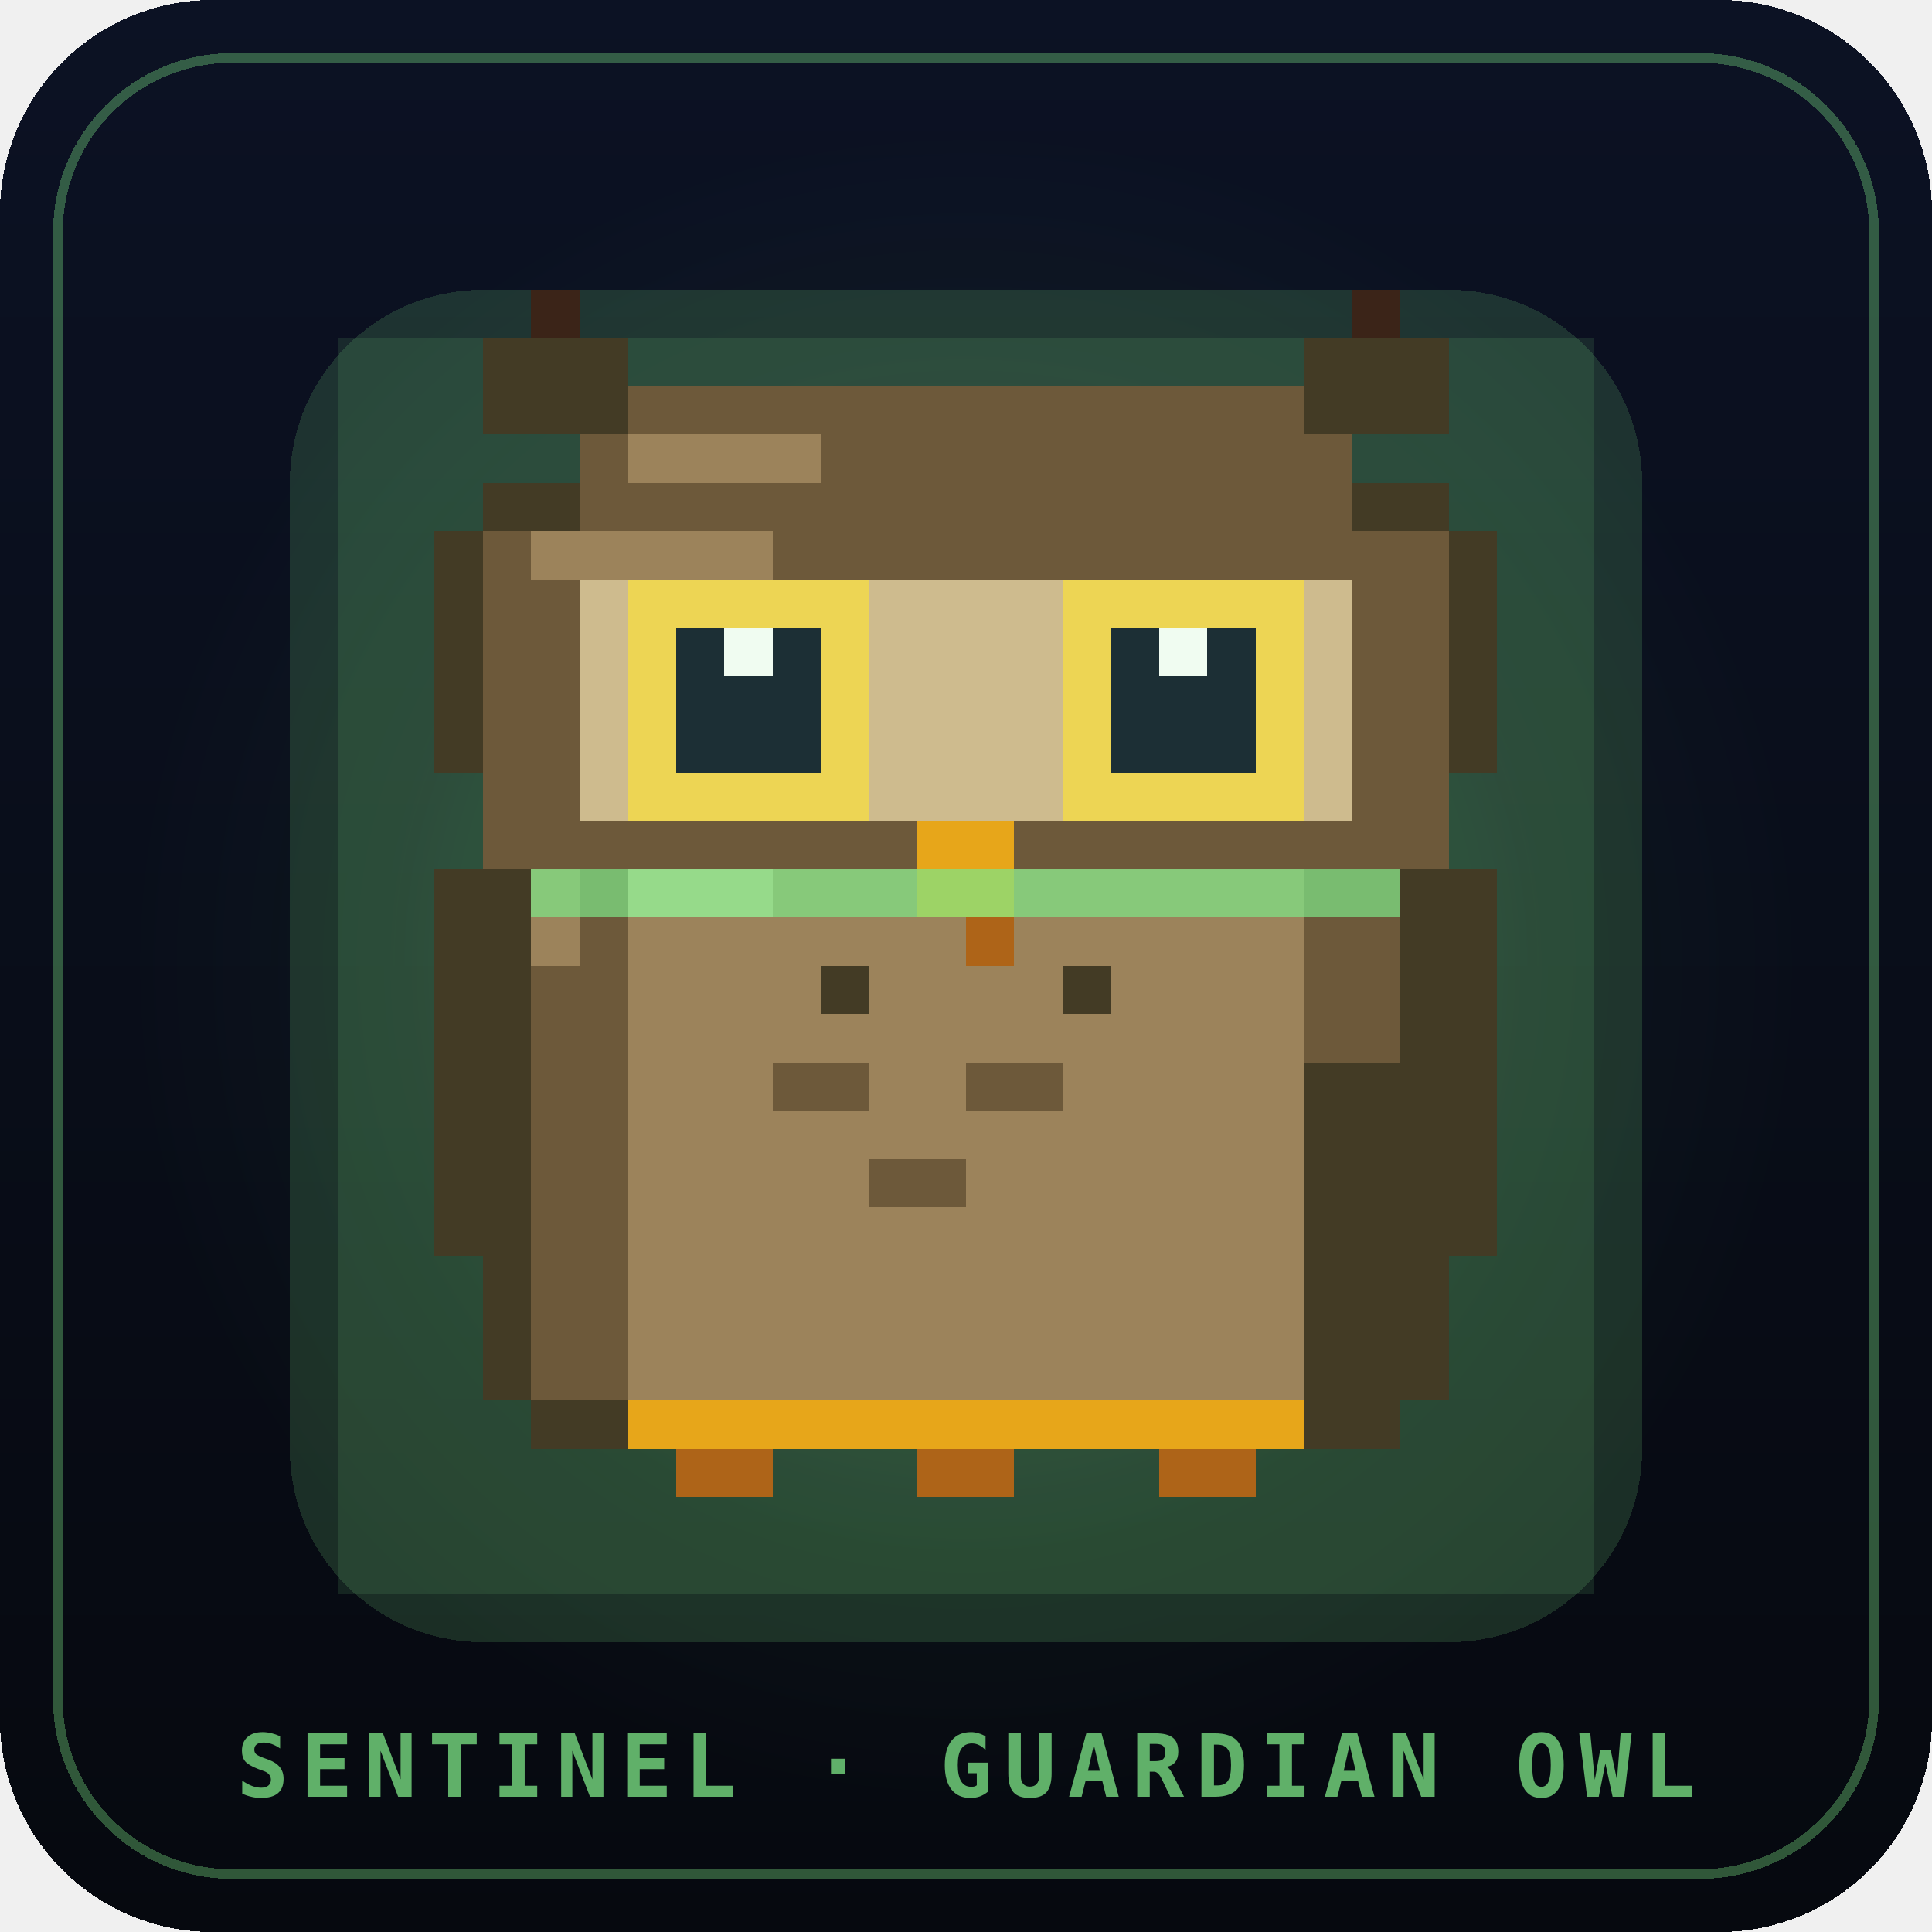
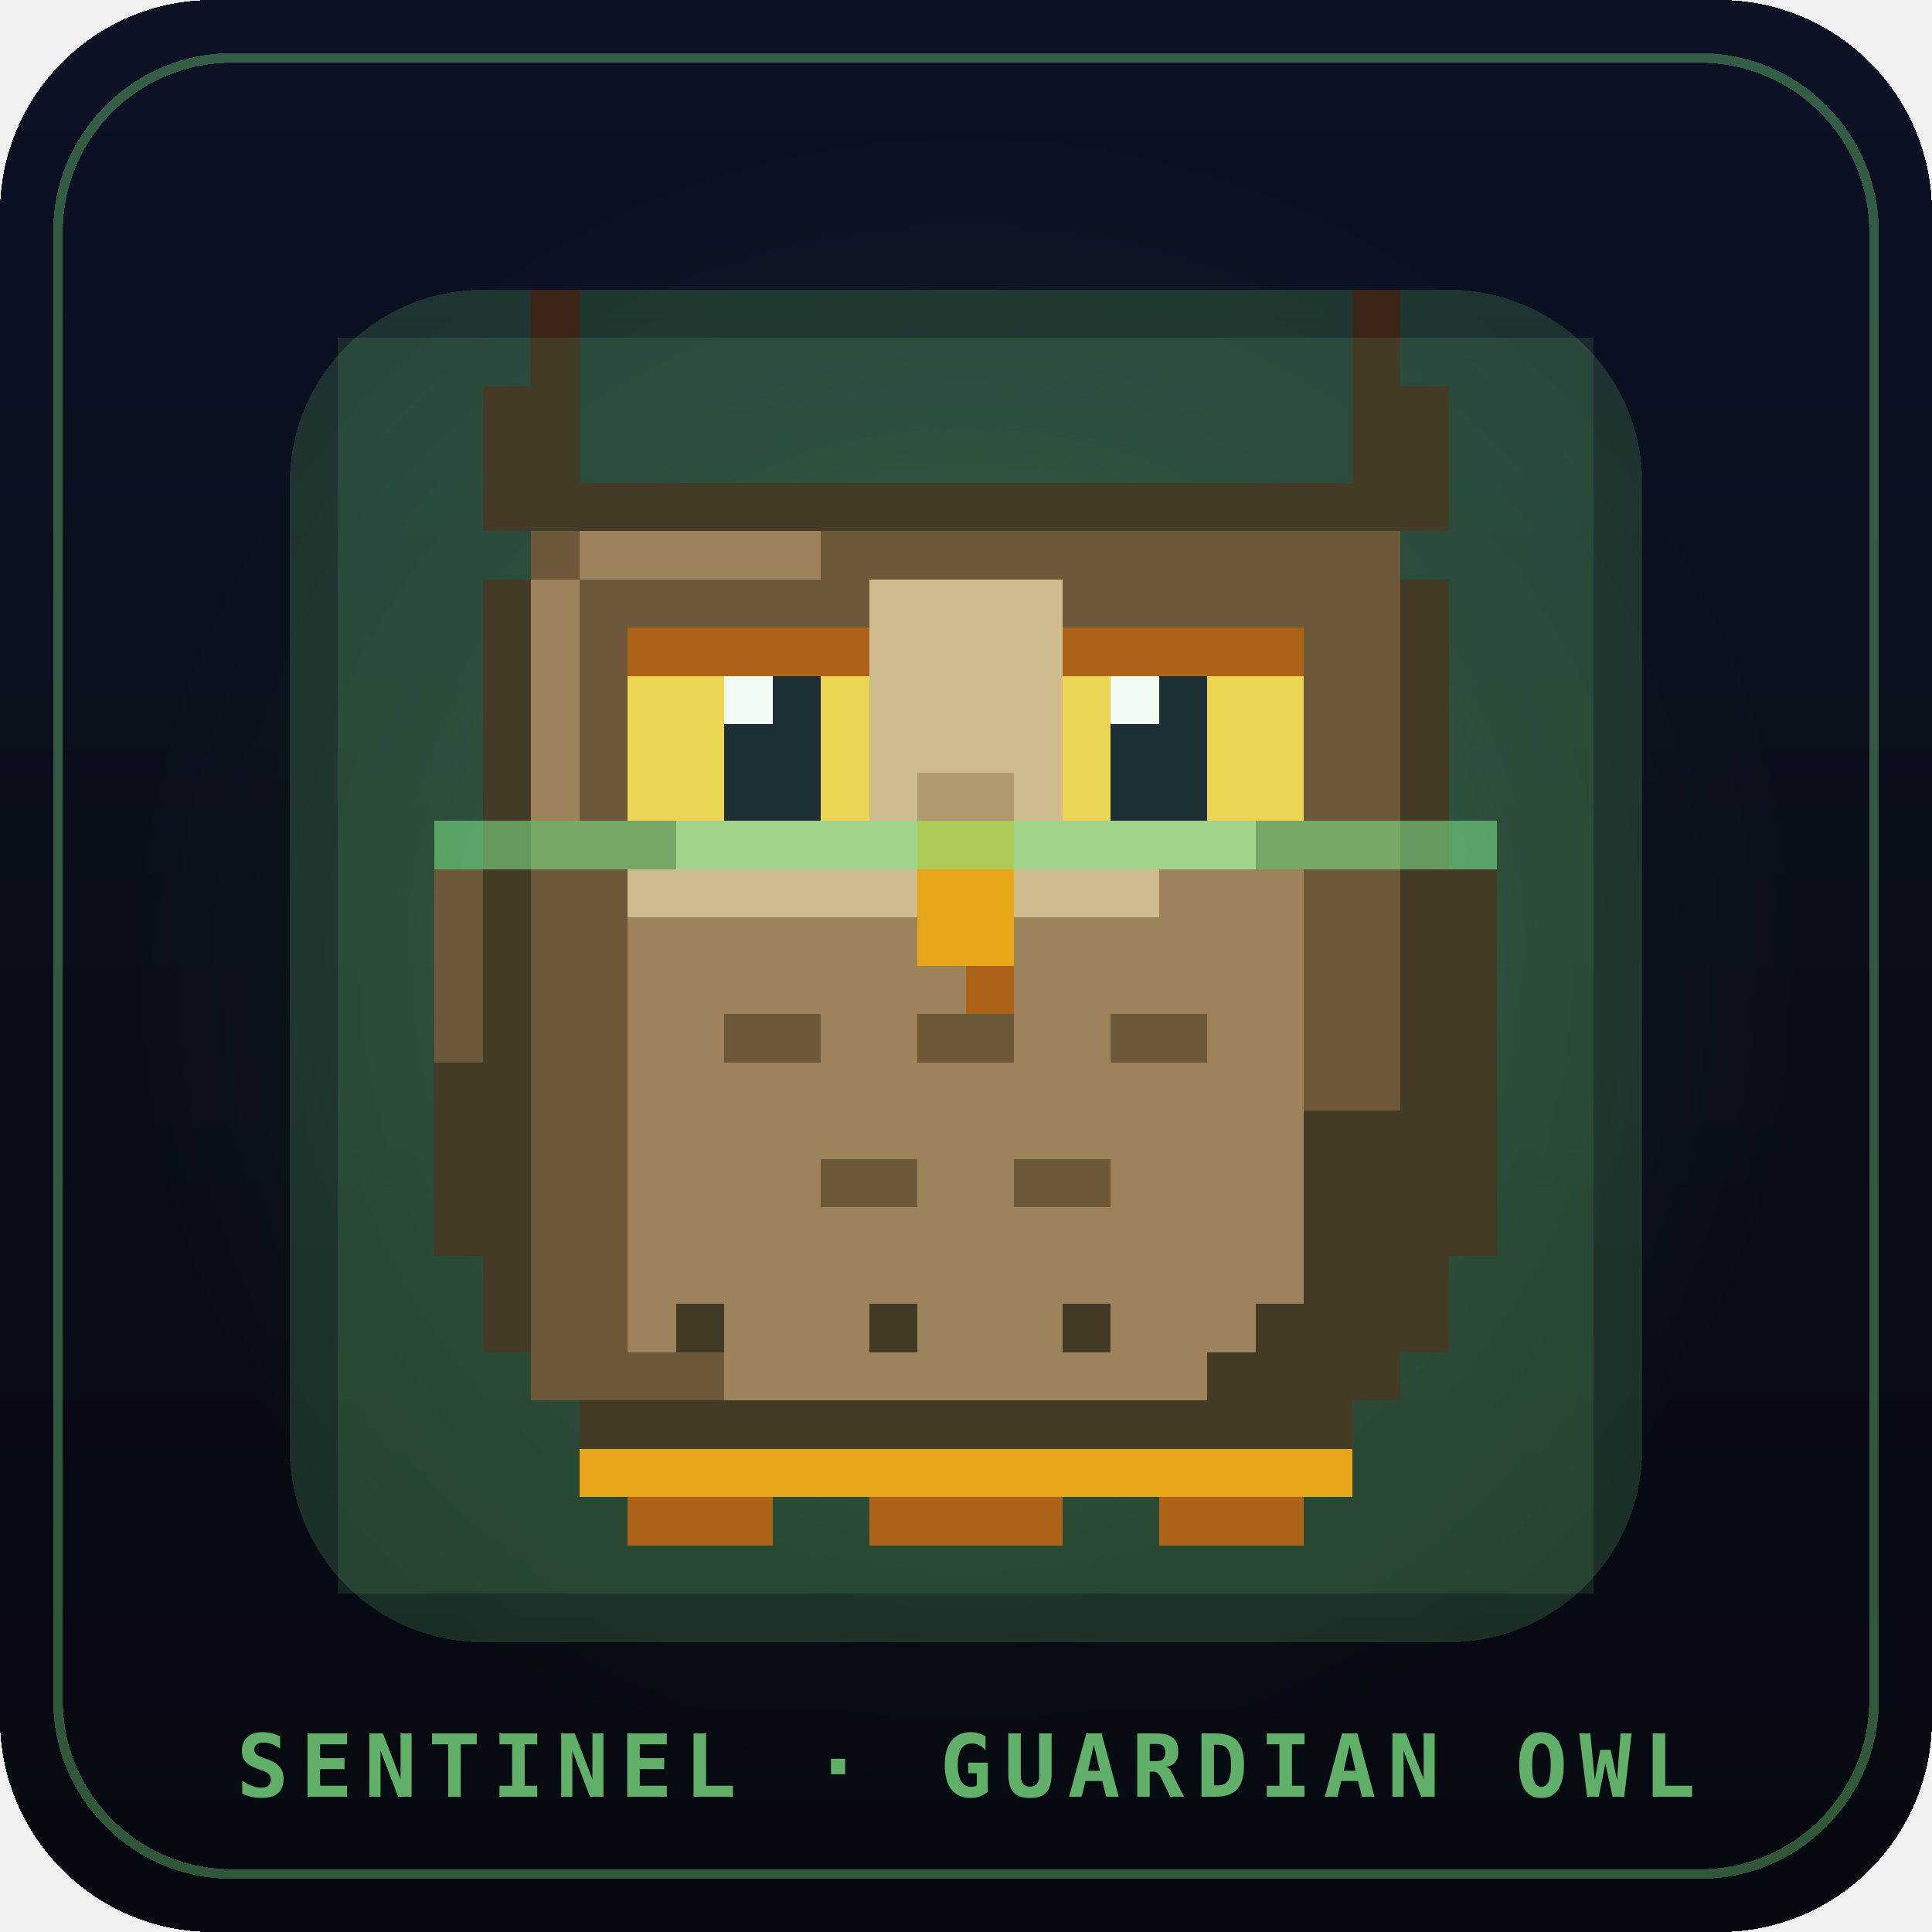
<svg xmlns="http://www.w3.org/2000/svg" viewBox="0 0 200 200" width="200" height="200" shape-rendering="crispEdges" role="img" aria-label="SENTINEL · Guardian Owl mascot">
  <defs>
    <linearGradient id="bg" x1="0" y1="0" x2="0" y2="1">
      <stop offset="0%" stop-color="#0c1224" />
      <stop offset="100%" stop-color="#06090f" />
    </linearGradient>
    <radialGradient id="halo" cx="50%" cy="50%" r="50%">
      <stop offset="0%" stop-color="#7ee787" stop-opacity=".25" />
      <stop offset="70%" stop-color="#7ee787" stop-opacity=".03" />
      <stop offset="100%" stop-color="#7ee787" stop-opacity="0" />
    </radialGradient>
  </defs>
  <rect width="200" height="200" rx="22" fill="url(#bg)" />
  <rect x="6" y="6" width="188" height="188" rx="18" fill="none" stroke="#7ee787" stroke-opacity=".35" />
  <circle cx="100" cy="100" r="86" fill="url(#halo)" />
  <g transform="translate(20,20) scale(5)" style="color:#7ee787">
    <rect class="halo" x="2" y="2" width="28" height="28" fill="currentColor" opacity="0.165" rx="4" />
    <g class="mascot-body">
-       <rect x="7" y="25" width="18" height="1" fill="#3b2418" class="r-body-outline" />
-       <rect x="6" y="11" width="1" height="14" fill="#3b2418" class="r-body-outline" />
-       <rect x="25" y="11" width="1" height="14" fill="#3b2418" class="r-body-outline" />
-       <rect x="6" y="6" width="20" height="1" fill="#3b2418" class="r-body-outline" />
-       <rect x="5" y="7" width="1" height="5" fill="#3b2418" class="r-body-outline" />
-       <rect x="26" y="7" width="1" height="5" fill="#3b2418" class="r-body-outline" />
-       <rect x="7" y="11" width="18" height="14" fill="#6b4630" class="r-body" />
-       <rect x="7" y="11" width="4" height="1" fill="#a07655" class="r-body-hi" />
-       <rect x="7" y="12" width="1" height="4" fill="#a07655" class="r-body-hi" />
-       <rect x="22" y="18" width="3" height="7" fill="#3b2418" class="r-body-sh" />
-       <rect x="9" y="14" width="14" height="11" fill="#a07655" class="r-chest" />
-       <rect x="9" y="14" width="3" height="1" fill="#d9b58f" class="r-chest-hi" />
-       <rect x="12" y="18" width="2" height="1" fill="#6b4630" class="r-feather" />
-       <rect x="16" y="18" width="2" height="1" fill="#6b4630" class="r-feather" />
-       <rect x="14" y="20" width="2" height="1" fill="#6b4630" class="r-feather" />
-       <rect x="6" y="7" width="20" height="7" fill="#6b4630" class="r-head" />
-       <rect x="8" y="5" width="16" height="2" fill="#6b4630" class="r-head" />
-       <rect x="9" y="4" width="14" height="1" fill="#6b4630" class="r-head" />
-       <rect x="7" y="7" width="5" height="1" fill="#a07655" class="r-head-hi" />
-       <rect x="9" y="5" width="4" height="1" fill="#a07655" class="r-head-hi" />
-       <rect x="6" y="3" width="3" height="2" fill="#3b2418" class="r-tuft" />
-       <rect x="7" y="2" width="1" height="1" fill="#3b2418" class="r-tuft" />
-       <rect x="23" y="3" width="3" height="2" fill="#3b2418" class="r-tuft" />
-       <rect x="24" y="2" width="1" height="1" fill="#3b2418" class="r-tuft" />
-       <rect x="8" y="8" width="16" height="5" fill="#d9b58f" class="r-face" />
-       <rect x="9" y="8" width="5" height="5" fill="#fcd34d" class="r-eye-bg" />
-       <rect x="18" y="8" width="5" height="5" fill="#fcd34d" class="r-eye-bg" />
-       <rect x="10" y="9" width="3" height="3" fill="#0f172a" class="r-eye-pupil" />
-       <rect x="19" y="9" width="3" height="3" fill="#0f172a" class="r-eye-pupil" />
-       <rect x="11" y="9" width="1" height="1" fill="#fff" class="r-eye-glint" />
-       <rect x="20" y="9" width="1" height="1" fill="#fff" class="r-eye-glint" />
+       <rect x="8" y="6" width="16" height="1" fill="#3b2418" class="r-body-outline" />
+       <rect x="7" y="7" width="1" height="1" fill="#3b2418" class="r-body-outline" />
+       <rect x="24" y="7" width="1" height="1" fill="#3b2418" class="r-body-outline" />
+       <rect x="6" y="8" width="1" height="16" fill="#3b2418" class="r-body-outline" />
+       <rect x="25" y="8" width="1" height="16" fill="#3b2418" class="r-body-outline" />
+       <rect x="7" y="24" width="1" height="1" fill="#3b2418" class="r-body-outline" />
+       <rect x="24" y="24" width="1" height="1" fill="#3b2418" class="r-body-outline" />
+       <rect x="8" y="25" width="16" height="1" fill="#3b2418" class="r-body-outline" />
+       <rect x="7" y="7" width="18" height="1" fill="#6b4630" class="r-body" />
+       <rect x="7" y="24" width="18" height="1" fill="#6b4630" class="r-body" />
+       <rect x="7" y="8" width="18" height="16" fill="#6b4630" class="r-body" />
+       <rect x="8" y="7" width="5" height="1" fill="#a07655" class="r-body-hi" />
+       <rect x="7" y="8" width="1" height="5" fill="#a07655" class="r-body-hi" />
+       <rect x="22" y="19" width="3" height="6" fill="#3b2418" class="r-body-sh" />
+       <rect x="19" y="24" width="5" height="1" fill="#3b2418" class="r-body-sh" />
+       <rect x="9" y="14" width="14" height="10" fill="#a07655" class="r-chest" />
+       <rect x="11" y="24" width="10" height="1" fill="#a07655" class="r-chest" />
+       <rect x="9" y="14" width="4" height="1" fill="#d9b58f" class="r-chest-hi" />
+       <rect x="11" y="17" width="2" height="1" fill="#6b4630" class="r-feather" />
+       <rect x="15" y="17" width="2" height="1" fill="#6b4630" class="r-feather" />
+       <rect x="19" y="17" width="2" height="1" fill="#6b4630" class="r-feather" />
+       <rect x="13" y="20" width="2" height="1" fill="#6b4630" class="r-feather" />
+       <rect x="17" y="20" width="2" height="1" fill="#6b4630" class="r-feather" />
+       <rect x="8" y="7" width="5" height="1" fill="#a07655" class="r-head-hi" />
+       <rect x="7" y="8" width="1" height="3" fill="#a07655" class="r-head-hi" />
+       <rect x="6" y="4" width="2" height="3" fill="#3b2418" class="r-tuft" />
+       <rect x="7" y="2" width="1" height="2" fill="#3b2418" class="r-tuft" />
+       <rect x="24" y="4" width="2" height="3" fill="#3b2418" class="r-tuft" />
+       <rect x="24" y="2" width="1" height="2" fill="#3b2418" class="r-tuft" />
+       <rect x="10" y="8" width="12" height="1" fill="#d9b58f" class="r-face" />
+       <rect x="9" y="9" width="14" height="4" fill="#d9b58f" class="r-face" />
+       <rect x="10" y="13" width="12" height="1" fill="#d9b58f" class="r-face" />
+       <rect x="12" y="14" width="8" height="1" fill="#d9b58f" class="r-face" />
+       <rect x="15" y="12" width="2" height="3" fill="#a07655" class="r-face-groove" opacity="0.6" />
+       <rect x="9" y="9" width="5" height="4" fill="#fcd34d" class="r-eye-bg" />
+       <rect x="18" y="9" width="5" height="4" fill="#fcd34d" class="r-eye-bg" />
+       <rect x="9" y="9" width="5" height="1" fill="#b45309" class="r-eye-rim" />
+       <rect x="18" y="9" width="5" height="1" fill="#b45309" class="r-eye-rim" />
+       <rect x="11" y="10" width="2" height="3" fill="#0f172a" class="r-eye-pupil" />
+       <rect x="19" y="10" width="2" height="3" fill="#0f172a" class="r-eye-pupil" />
+       <rect x="11" y="10" width="1" height="1" fill="#fff" class="r-eye-glint" />
+       <rect x="19" y="10" width="1" height="1" fill="#fff" class="r-eye-glint" />
+       <rect x="9" y="8" width="5" height="1" fill="#6b4630" class="r-eye-lid" />
+       <rect x="18" y="8" width="5" height="1" fill="#6b4630" class="r-eye-lid" />
      <rect x="15" y="13" width="2" height="2" fill="#f59e0b" class="r-beak" />
-       <rect x="16" y="15" width="1" height="1" fill="#b45309" class="r-beak" />
-       <rect x="9" y="25" width="14" height="1" fill="#f59e0b" class="r-talon" />
-       <rect x="10" y="26" width="2" height="1" fill="#b45309" class="r-talon" />
-       <rect x="15" y="26" width="2" height="1" fill="#b45309" class="r-talon" />
-       <rect x="20" y="26" width="2" height="1" fill="#b45309" class="r-talon" />
+       <rect x="15" y="15" width="2" height="1" fill="#f59e0b" class="r-beak" />
+       <rect x="16" y="16" width="1" height="1" fill="#b45309" class="r-beak" />
+       <rect x="8" y="26" width="16" height="1" fill="#f59e0b" class="r-talon" />
+       <rect x="9" y="27" width="3" height="1" fill="#b45309" class="r-talon" />
+       <rect x="14" y="27" width="4" height="1" fill="#b45309" class="r-talon" />
+       <rect x="20" y="27" width="3" height="1" fill="#b45309" class="r-talon" />
    </g>
    <g class="mascot-evo">
-       <rect x="6" y="14" width="20" height="1" fill="currentColor" class="r-scan" opacity="0.7" />
-       <rect x="13" y="16" width="1" height="1" fill="#3b2418" class="r-feather" />
-       <rect x="18" y="16" width="1" height="1" fill="#3b2418" class="r-feather" />
+       <rect x="5" y="13" width="22" height="1" fill="currentColor" class="r-scan-ring" opacity="0.55" />
+       <rect x="10" y="23" width="1" height="1" fill="#3b2418" class="r-tail-feather" />
+       <rect x="14" y="23" width="1" height="1" fill="#3b2418" class="r-tail-feather" />
+       <rect x="18" y="23" width="1" height="1" fill="#3b2418" class="r-tail-feather" />
+       <rect x="22" y="23" width="1" height="1" fill="#3b2418" class="r-tail-feather" />
      <rect x="5" y="14" width="2" height="8" fill="#3b2418" class="r-wing" />
      <rect x="25" y="14" width="2" height="8" fill="#3b2418" class="r-wing" />
+       <rect x="5" y="14" width="1" height="4" fill="#6b4630" class="r-wing-hi" />
      <rect x="3" y="3" width="26" height="26" fill="currentColor" class="r-aura" opacity="0.12" />
    </g>
  </g>
  <text x="100" y="186" text-anchor="middle" font-family="JetBrains Mono, ui-monospace, monospace" font-weight="700" font-size="9" fill="#7ee787" opacity=".75" letter-spacing="1.2">
    SENTINEL · GUARDIAN OWL
  </text>
</svg>
